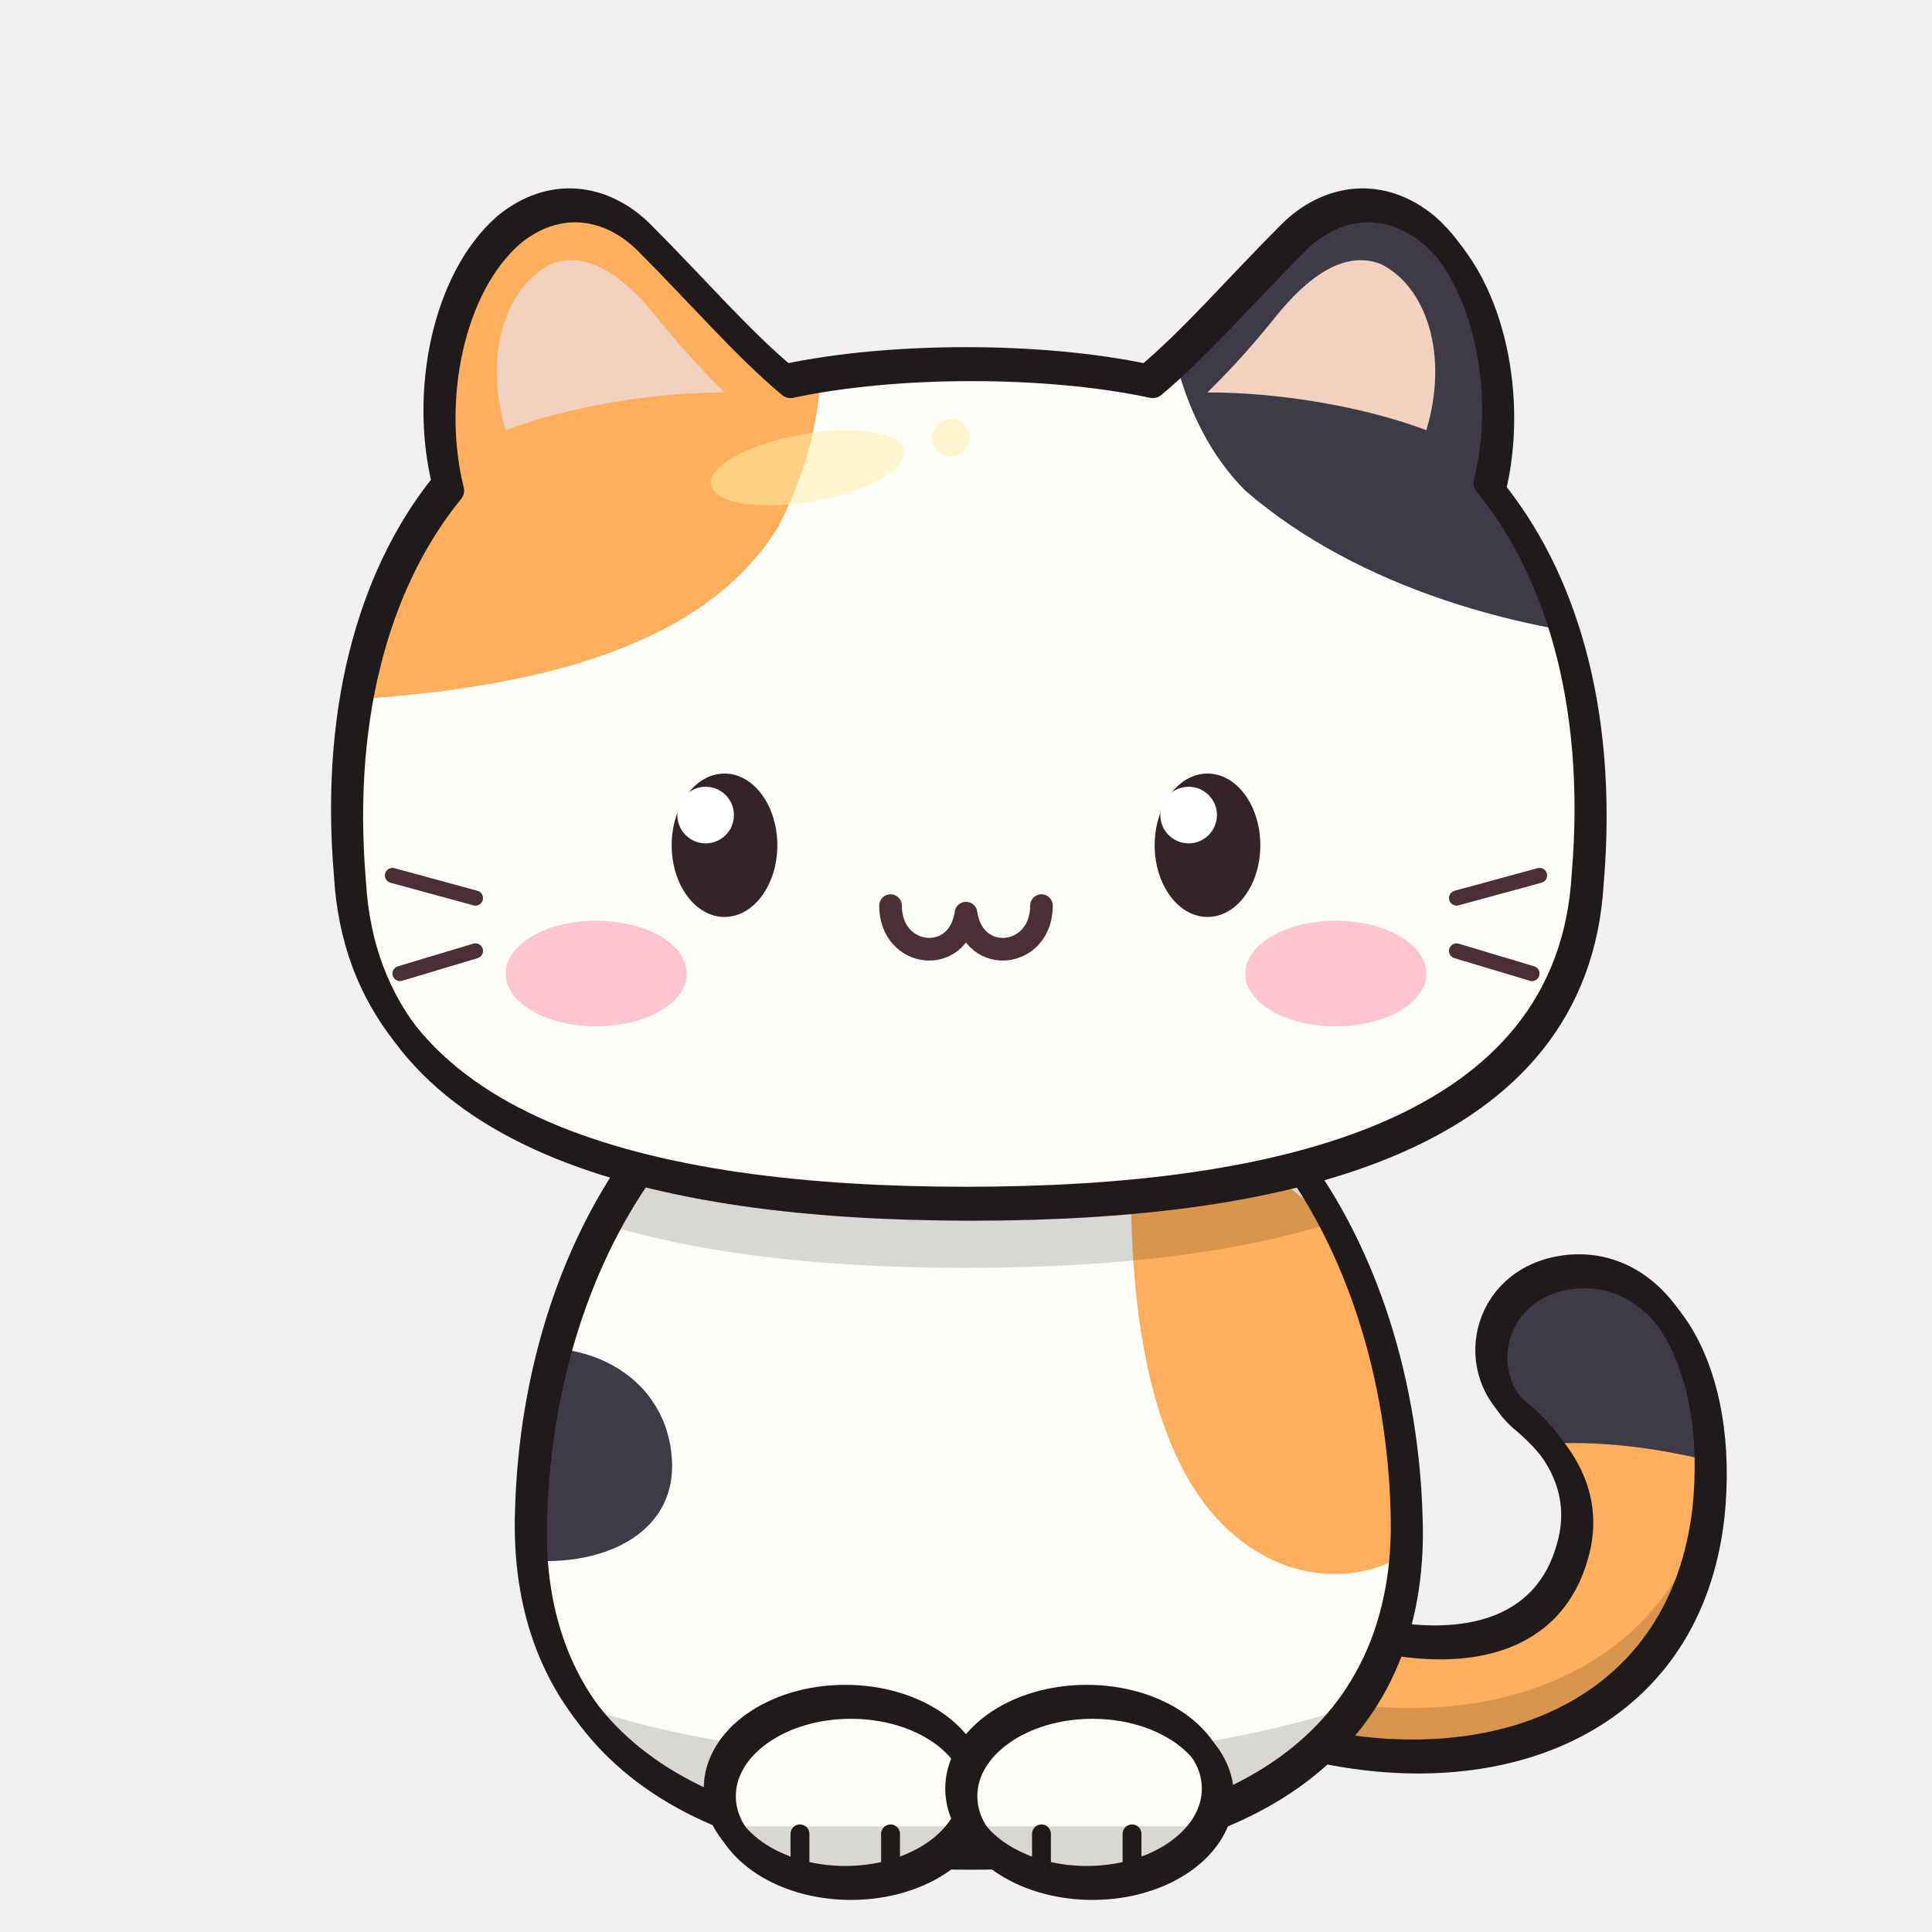
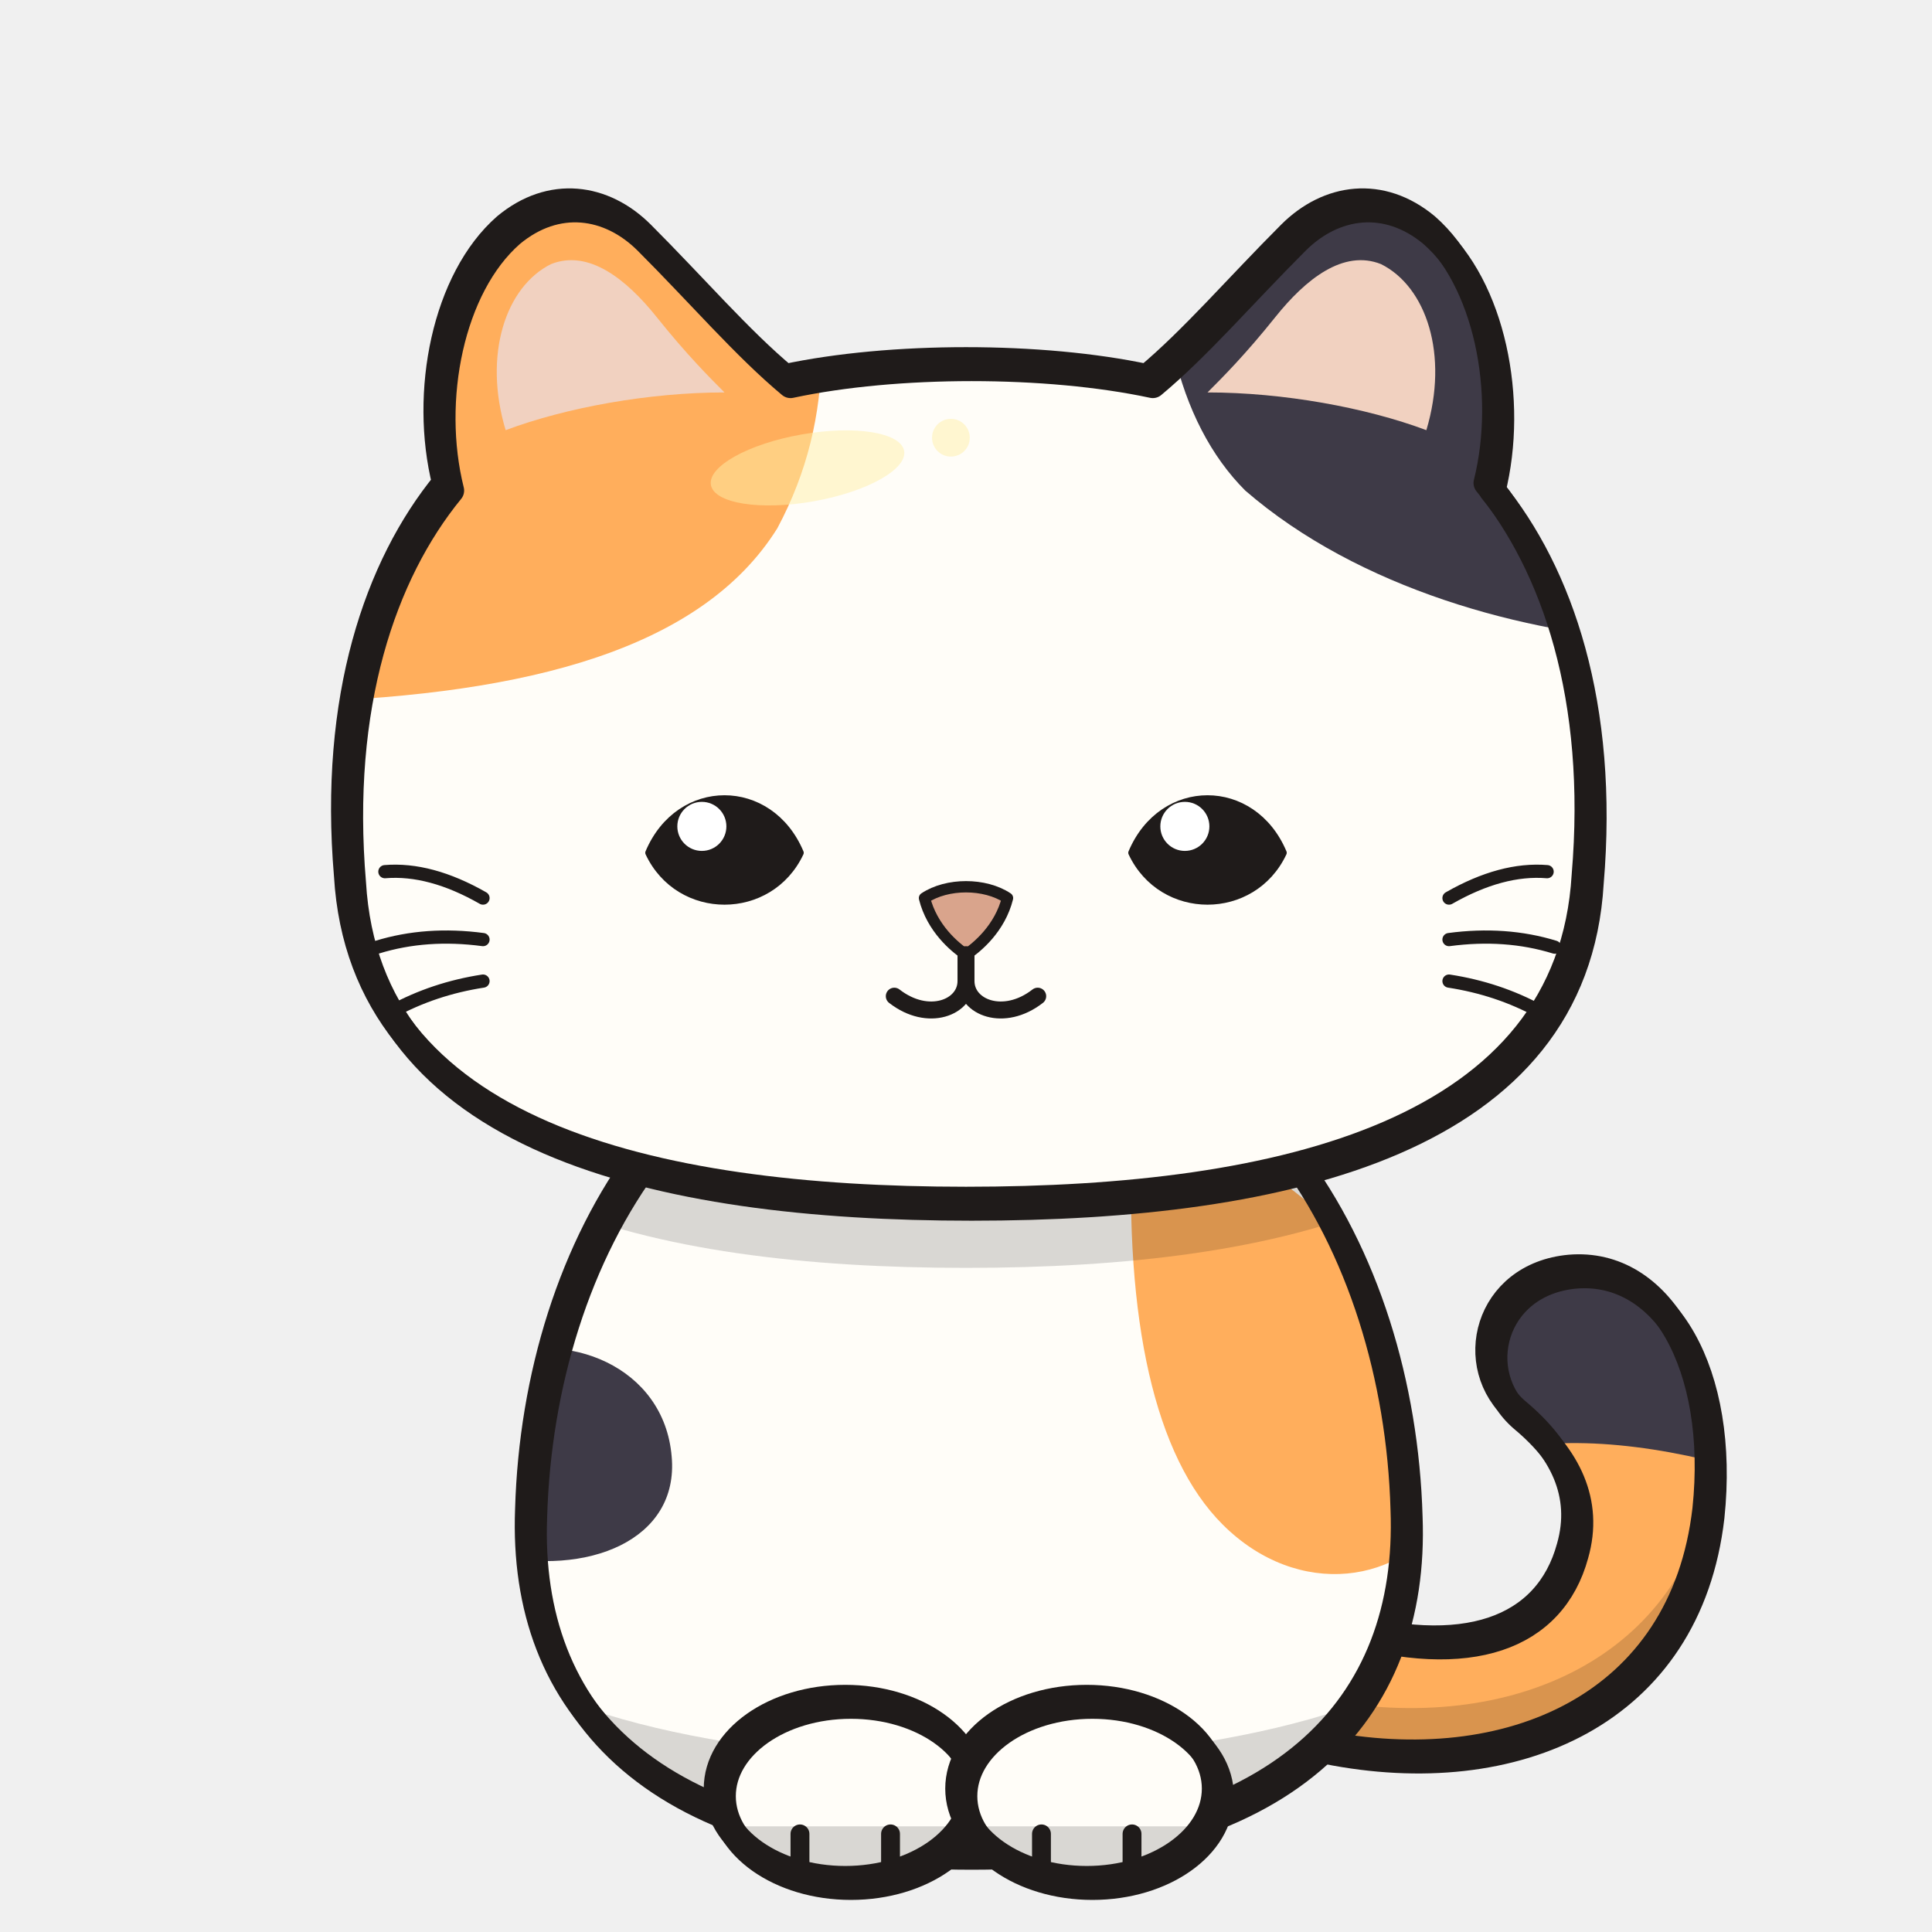
<svg xmlns="http://www.w3.org/2000/svg" viewBox="0 0 512 512" width="512" height="512">
  <defs>
    <path id="tail-shape" d="M350 462 C400 472 446 452 452 400 C456 362 440 334 416 336 C394 338 388 362 402 374 C414 384 420 396 416 410 C410 432 388 440 354 430 Z" />
    <path id="body-shape" d="M256 262 C330 262 370 330 372 400 C374 452 340 490 256 490 C172 490 138 452 140 400 C142 330 182 262 256 262 Z" />
    <ellipse id="paw-l-shape" cx="224" cy="474" rx="34" ry="24" />
    <ellipse id="paw-r-shape" cx="288" cy="474" rx="34" ry="24" />
    <path id="head-shape" d="M256 318 C172 318 96 300 92 232 C88 185 100 150 118 128 C112 104 118 74 134 60 C146 50 160 52 170 62 C184 76 196 90 208 100 C236 94 276 94 304 100 C316 90 328 76 342 62 C352 52 366 50 378 60 C394 74 400 104 394 128 C412 150 424 185 420 232 C416 300 340 318 256 318 Z" />
    <clipPath id="clip-tail">
      <use href="#tail-shape" />
    </clipPath>
    <clipPath id="clip-body">
      <use href="#body-shape" />
    </clipPath>
    <clipPath id="clip-paw-l">
      <use href="#paw-l-shape" />
    </clipPath>
    <clipPath id="clip-paw-r">
      <use href="#paw-r-shape" />
    </clipPath>
    <clipPath id="clip-head">
      <use href="#head-shape" />
    </clipPath>
  </defs>
  <g stroke-linejoin="round" stroke-linecap="round">
    <g id="tail">
      <use href="#tail-shape" fill="#FFAE5C" />
      <g clip-path="url(#clip-tail)">
        <path fill="#3E3A47" d="M380 330 L470 330 L470 392 C446 384 420 380 400 384 Z" />
        <path class="shade" fill="#000" fill-opacity="0.15" d="M340 448 C392 462 440 444 452 400 L470 400 L470 500 L330 500 Z" />
      </g>
      <use href="#tail-shape" fill="none" stroke="#1F1B1A" stroke-width="7" transform="translate(1.5 2)" />
      <use href="#tail-shape" fill="none" stroke="#1F1B1A" stroke-width="7" />
    </g>
    <g id="body">
      <use href="#body-shape" fill="#FFFDF8" />
      <g clip-path="url(#clip-body)">
        <path fill="#FFAE5C" d="M300 300 C340 300 380 340 384 400 C372 420 344 424 324 404 C306 386 298 350 300 300 Z" />
        <path fill="#3E3A47" d="M130 360 C150 352 176 362 178 386 C180 408 156 418 130 412 Z" />
        <use class="shade" href="#head-shape" fill="#000" fill-opacity="0.15" transform="translate(0 18)" />
        <path class="shade" fill="#000" fill-opacity="0.15" d="M120 432 C160 478 352 478 392 432 L400 520 L112 520 Z" />
      </g>
      <use href="#body-shape" fill="none" stroke="#1F1B1A" stroke-width="7" transform="translate(1.5 2)" />
      <use href="#body-shape" fill="none" stroke="#1F1B1A" stroke-width="7" />
    </g>
    <g id="paw-l">
      <use href="#paw-l-shape" fill="#FFFDF8" />
      <g clip-path="url(#clip-paw-l)">
        <rect class="shade" fill="#000" fill-opacity="0.15" x="180" y="484" width="90" height="20" />
      </g>
      <use href="#paw-l-shape" fill="none" stroke="#1F1B1A" stroke-width="7" transform="translate(1.5 2)" />
      <use href="#paw-l-shape" fill="none" stroke="#1F1B1A" stroke-width="7" />
      <path fill="none" stroke="#1F1B1A" stroke-width="5" d="M212 496 L212 486 M236 496 L236 486" />
    </g>
    <g id="paw-r">
      <use href="#paw-r-shape" fill="#FFFDF8" />
      <g clip-path="url(#clip-paw-r)">
        <rect class="shade" fill="#000" fill-opacity="0.15" x="244" y="484" width="90" height="20" />
      </g>
      <use href="#paw-r-shape" fill="none" stroke="#1F1B1A" stroke-width="7" transform="translate(1.5 2)" />
      <use href="#paw-r-shape" fill="none" stroke="#1F1B1A" stroke-width="7" />
      <path fill="none" stroke="#1F1B1A" stroke-width="5" d="M276 496 L276 486 M300 496 L300 486" />
    </g>
    <g id="head">
      <use href="#head-shape" fill="#FFFDF8" />
      <g clip-path="url(#clip-head)">
        <path fill="#FFAE5C" d="M80 40 L210 40 C220 80 222 110 206 140 C186 172 140 184 80 186 Z" />
        <path fill="#3E3A47" d="M310 40 L440 40 L440 170 C404 168 360 156 330 130 C312 112 304 80 310 40 Z" />
      </g>
      <path fill="#F1D1C0" d="M134 114 C128 94 134 76 146 70 C156 66 166 74 174 84 C182 94 188 100 192 104 C172 104 150 108 134 114 Z" />
      <path fill="#F1D1C0" d="M378 114 C384 94 378 76 366 70 C356 66 346 74 338 84 C330 94 324 100 320 104 C340 104 362 108 378 114 Z" />
      <ellipse fill="#FFF0A8" fill-opacity="0.5" cx="214" cy="124" rx="26" ry="9" transform="rotate(-10 214 124)" />
      <circle fill="#FFF0A8" fill-opacity="0.5" cx="252" cy="116" r="5" />
      <use href="#head-shape" fill="none" stroke="#1F1B1A" stroke-width="7" transform="translate(1.5 2)" />
      <use href="#head-shape" fill="none" stroke="#1F1B1A" stroke-width="7" />
    </g>
  </g>
  <g id="face">
    <g stroke-linejoin="round" stroke-linecap="round">
-       <ellipse fill="#FF9EB5" fill-opacity="0.6" cx="158" cy="258" rx="24" ry="14" />
-       <ellipse fill="#FF9EB5" fill-opacity="0.6" cx="354" cy="258" rx="24" ry="14" />
-       <path fill="none" stroke="#4A3036" stroke-width="4" d="M126 238 L104 232 M126 252 L106 258 M386 238 L408 232 M386 252 L406 258" />
-       <ellipse fill="#33242A" cx="192" cy="224" rx="14" ry="19" />
-       <ellipse fill="#33242A" cx="320" cy="224" rx="14" ry="19" />
-       <circle fill="#FFFFFF" cx="187" cy="216" r="7.5" />
-       <circle fill="#FFFFFF" cx="315" cy="216" r="7.5" />
-       <path fill="none" stroke="#4A3036" stroke-width="6" d="M236 240 C236 254 254 256 256 242 C258 256 276 254 276 240" />
+       <g fill="none" stroke="#1F1B1A" stroke-width="3.5">
+         <path d="M128 238 Q114 230 102 231 M128 249 Q113 247 100 251 M128 260 Q115 262 104 268" />
+         <path d="M384 238 Q398 230 410 231 M384 249 Q399 247 412 251 M384 260 Q397 262 408 268" />
+       </g>
+       <g data-eye="l" data-c="192 224">
+         <path class="almond" fill="#1F1B1A" stroke="#1F1B1A" stroke-width="2" d="M172 226 C180 207 204 207 212 226 C204 243 180 243 172 226 Z" />
+         <circle fill="#FFFFFF" cx="186" cy="219" r="6.5" />
+       </g>
+       <g data-eye="r" data-c="320 224">
+         <path class="almond" fill="#1F1B1A" stroke="#1F1B1A" stroke-width="2" d="M300 226 C308 207 332 207 340 226 C332 243 308 243 300 226 Z" />
+         <circle fill="#FFFFFF" cx="314" cy="219" r="6.5" />
+       </g>
+       <path class="nose" fill="#D9A48C" stroke="#1F1B1A" stroke-width="3" d="M245 238 C251 234 261 234 267 238 C265 246 259 251 256 253 C253 251 247 246 245 238 Z" />
+       <path class="mouth-y" fill="none" stroke="#1F1B1A" stroke-width="4.5" d="M256 253 L256 260 M237 264 C246 271 256 267 256 260 C256 267 266 271 275 264" />
    </g>
  </g>
</svg>
